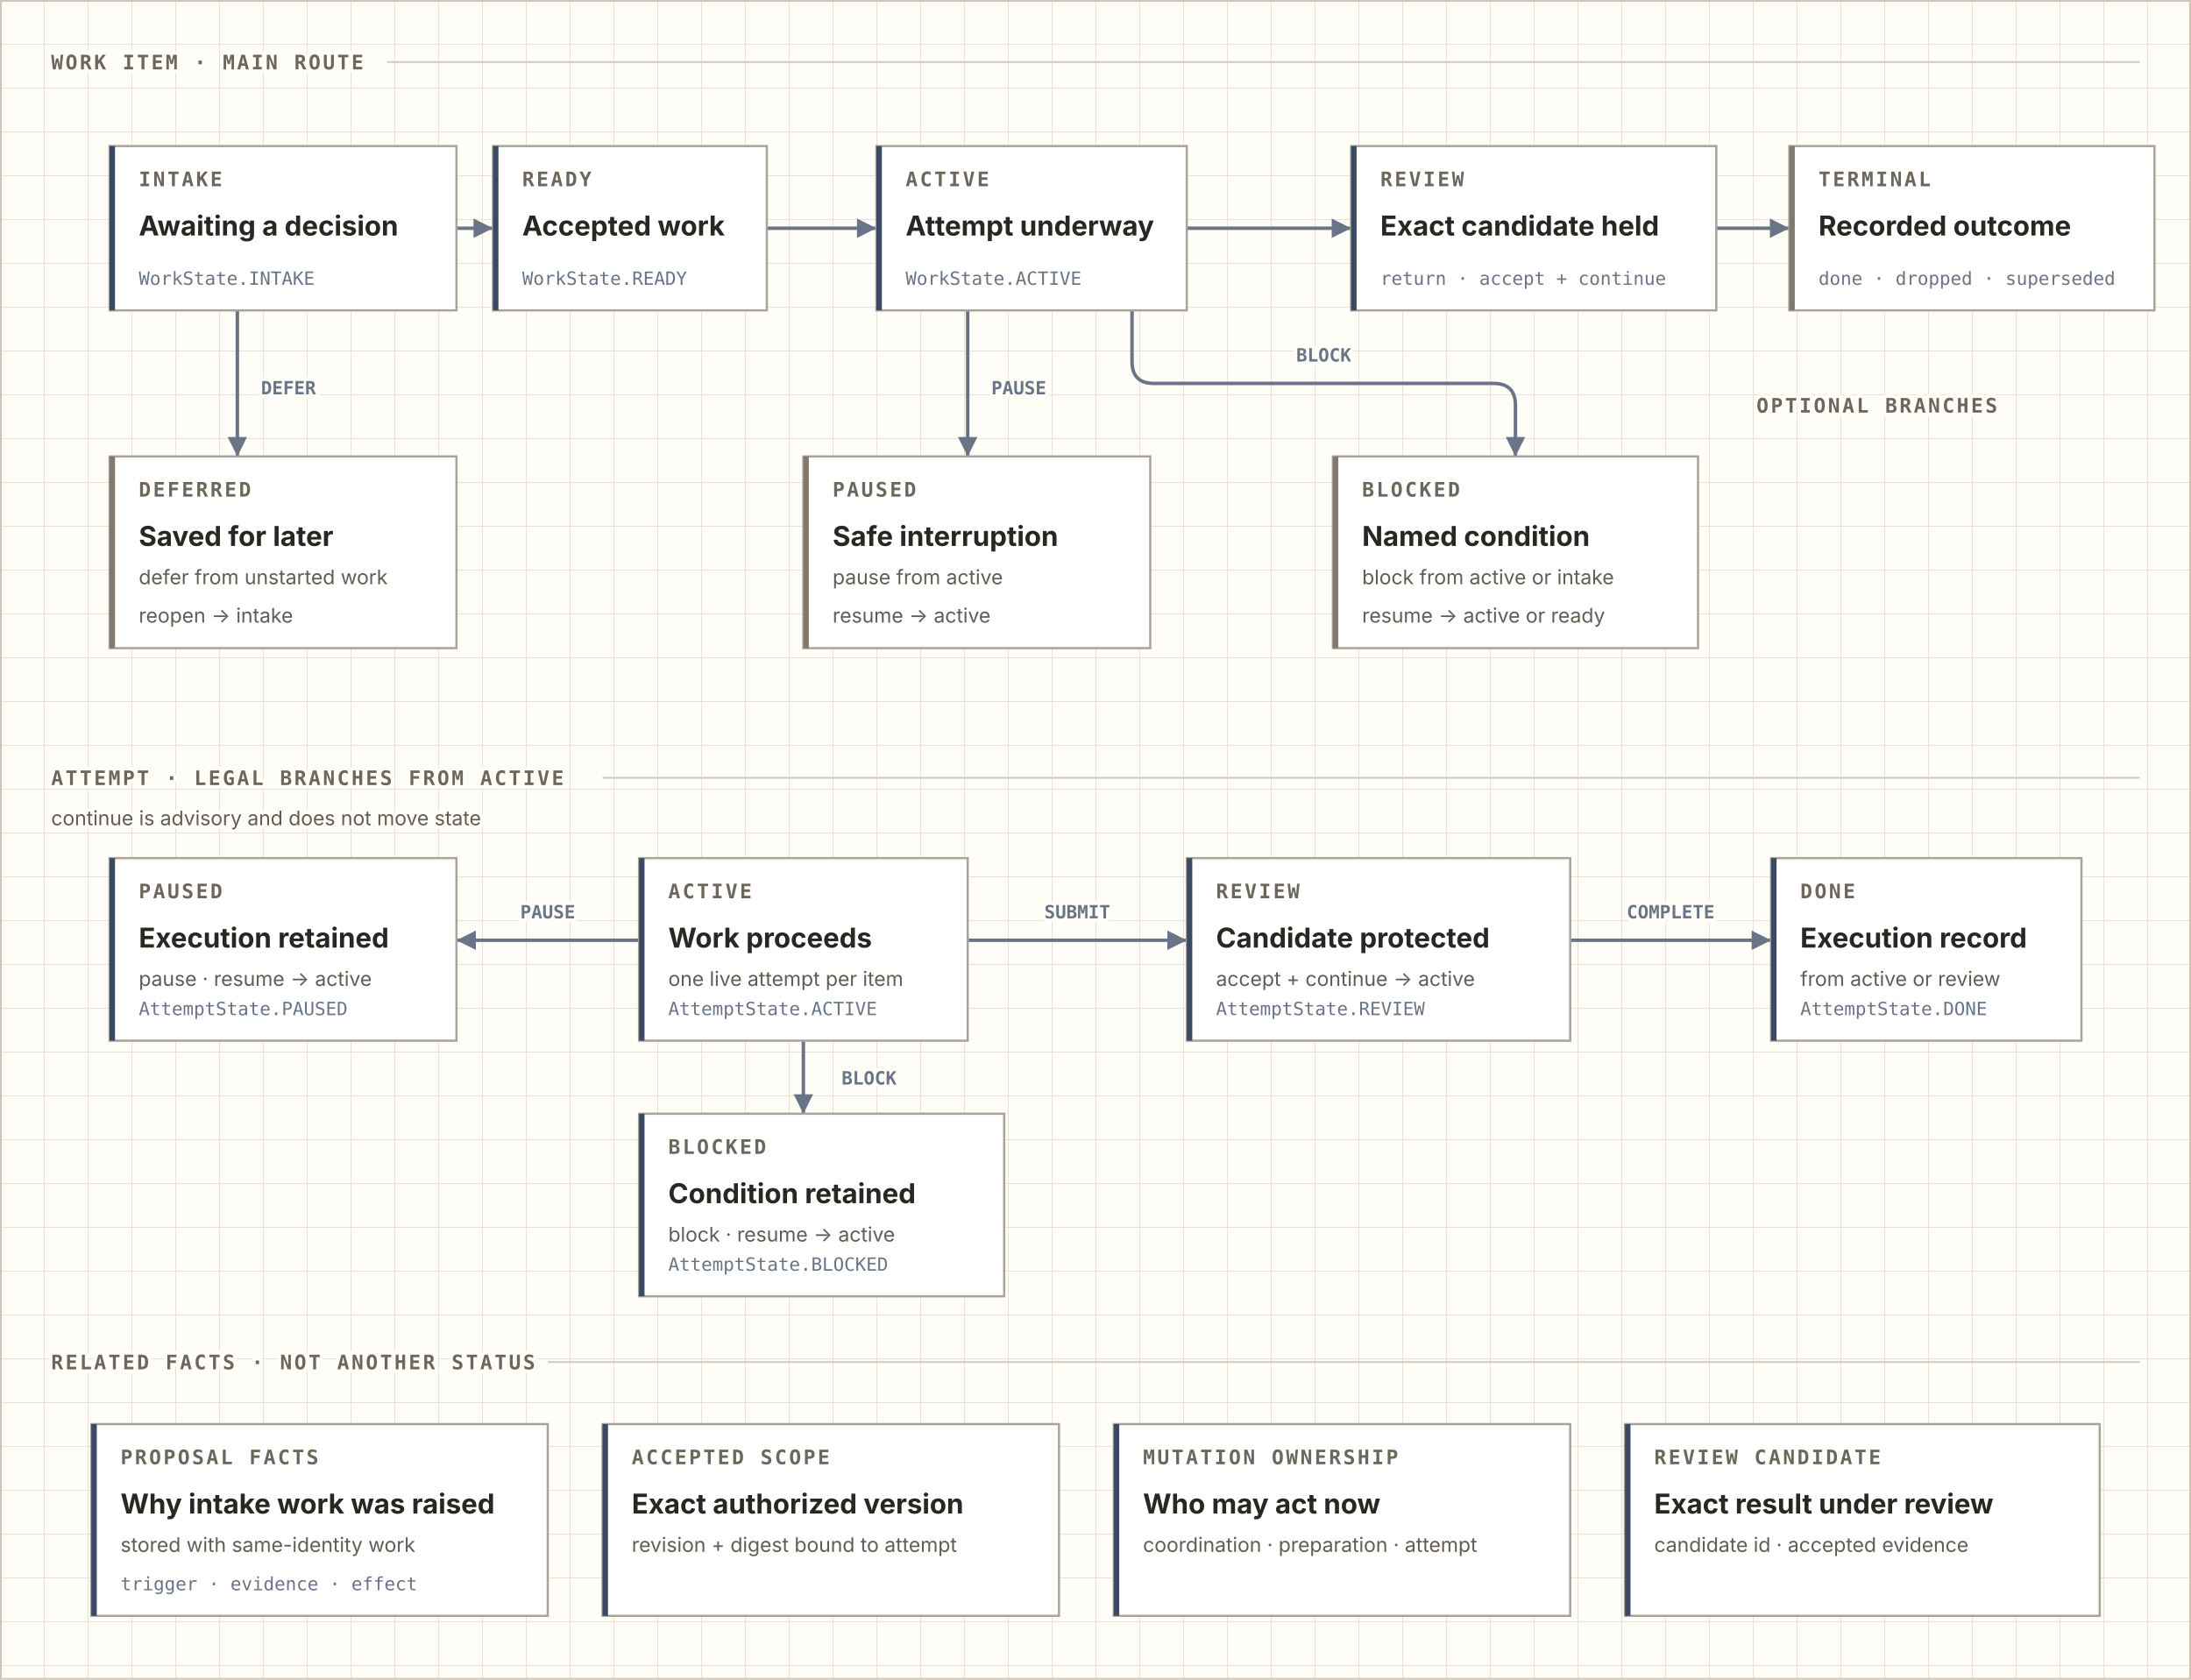
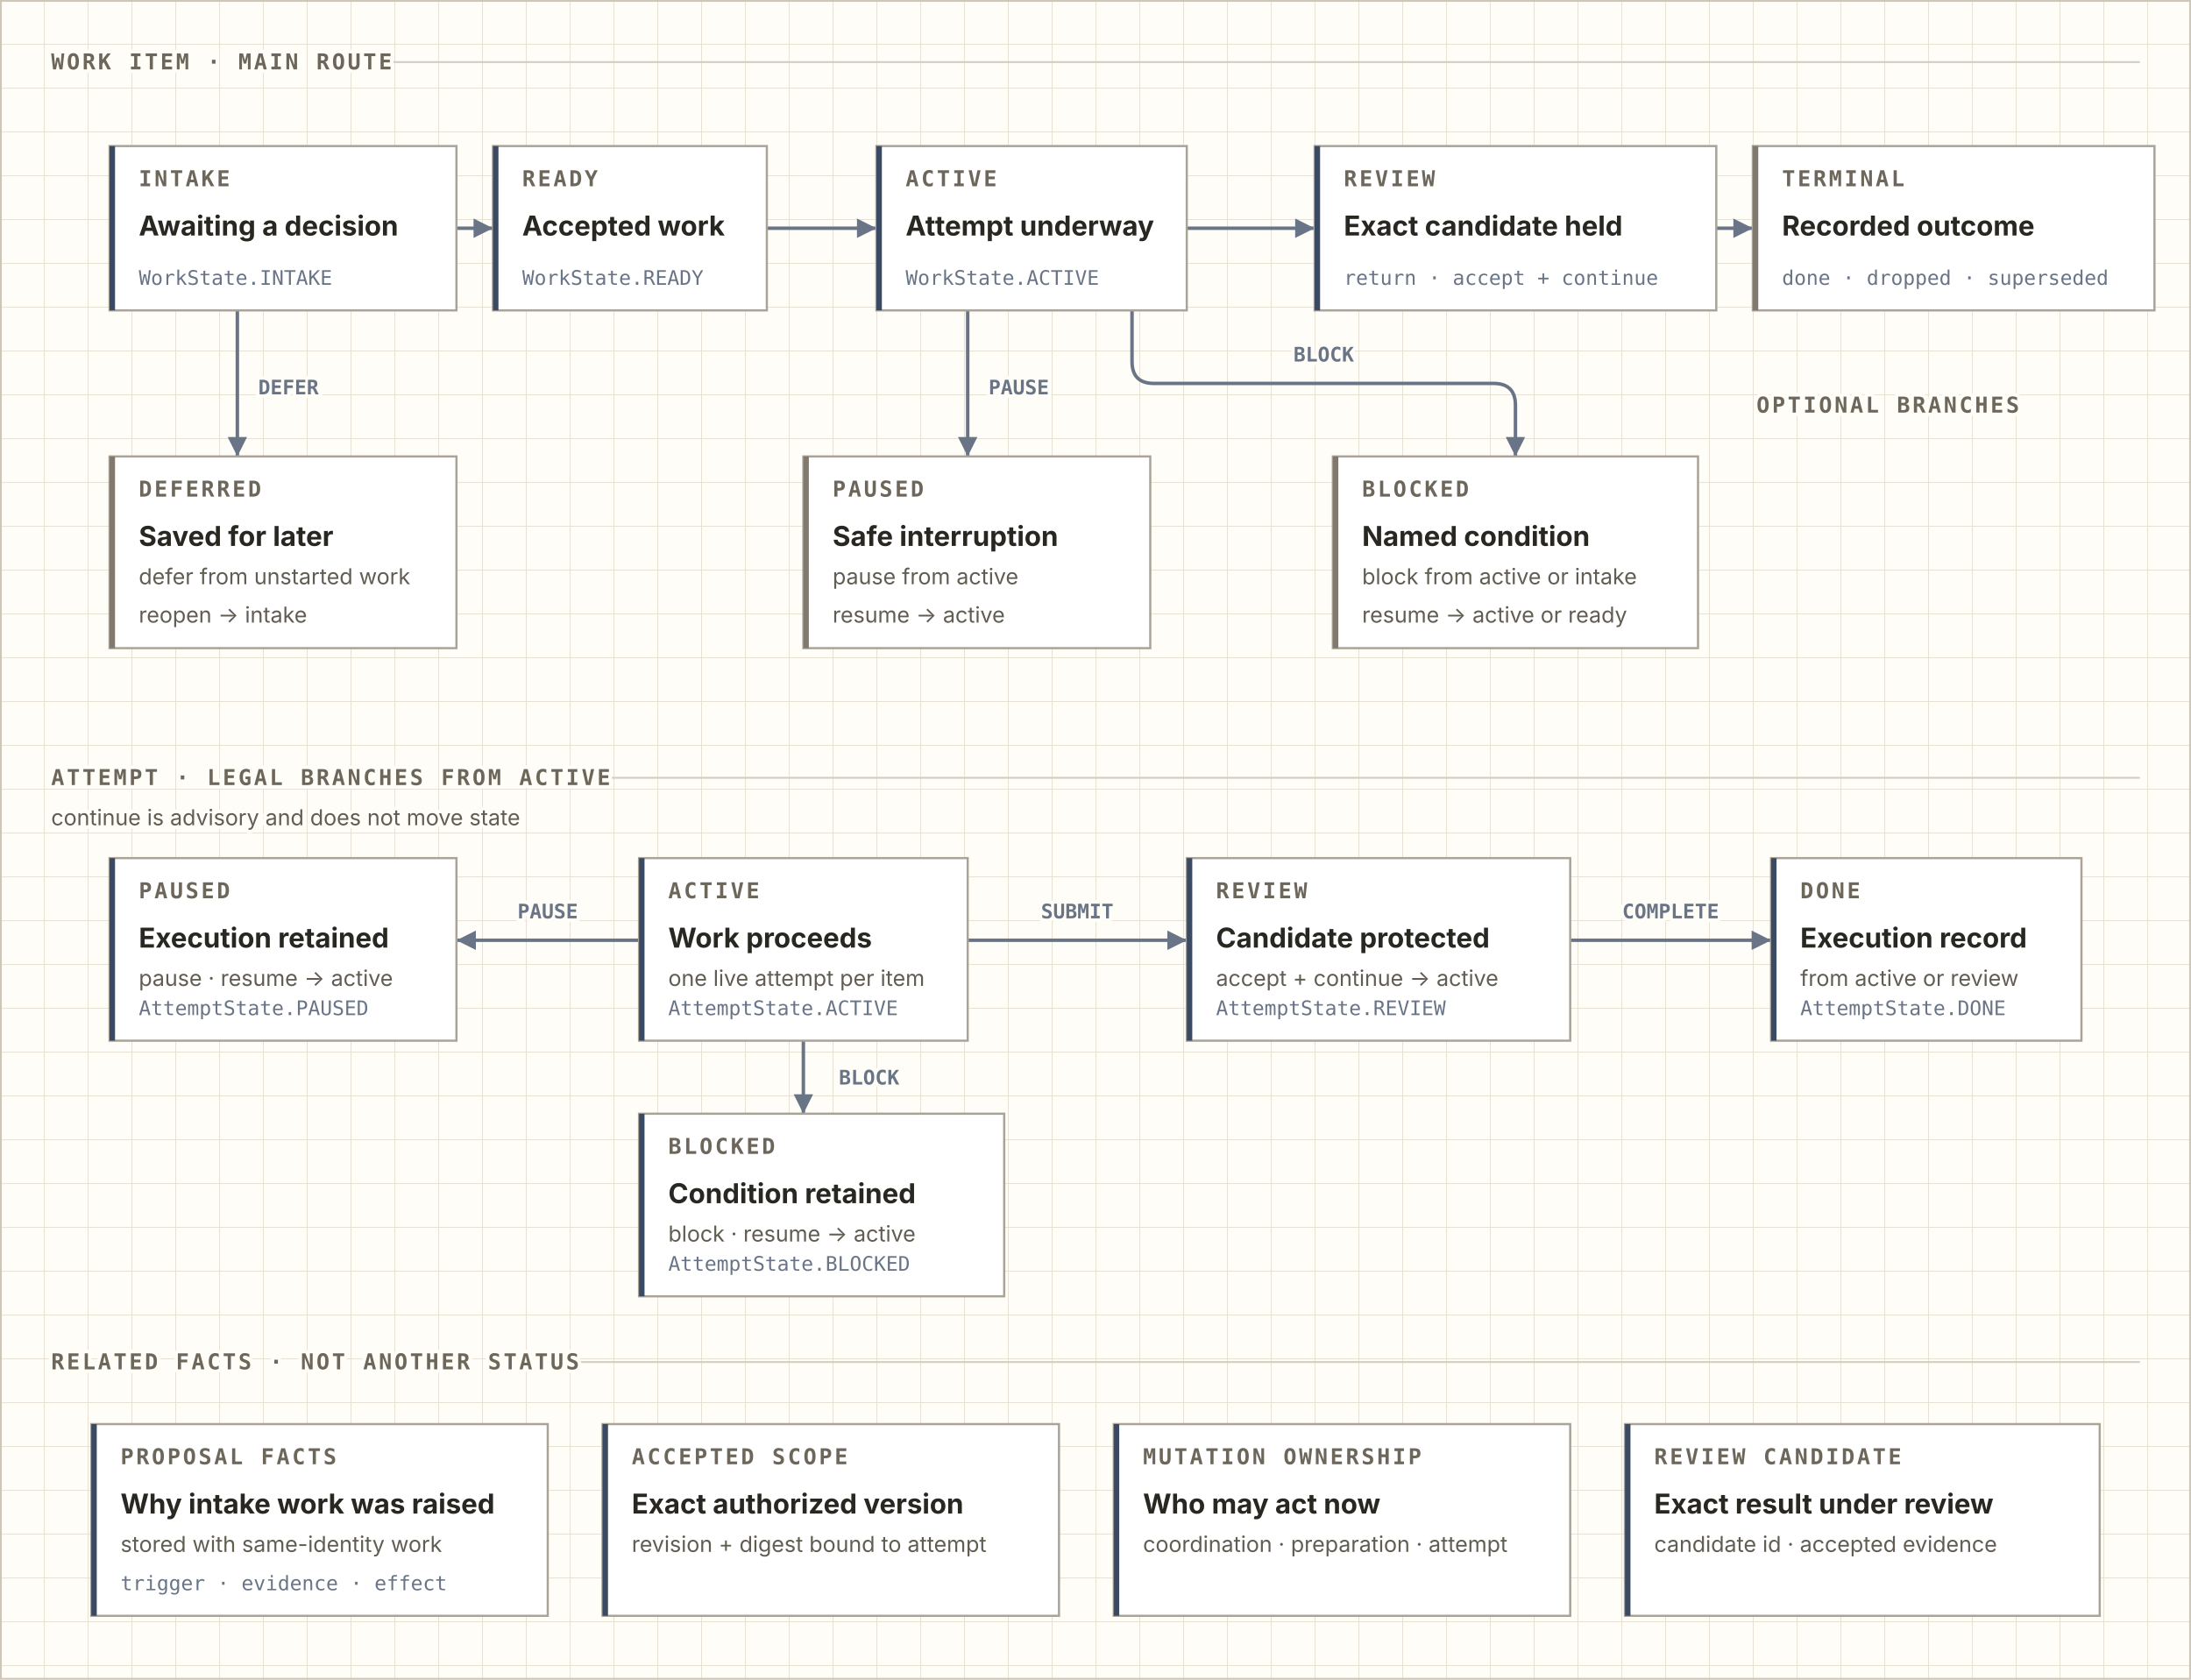
<svg xmlns="http://www.w3.org/2000/svg" role="img" aria-labelledby="title description" viewBox="0 0 1200 920">
  <defs>
    <pattern id="grid" width="24" height="24" patternUnits="userSpaceOnUse">
      <path d="M24 0H0V24" fill="none" stroke="#e8e1d5" stroke-width="1" />
    </pattern>
    <marker id="arrow" viewBox="0 0 10 10" refX="9" refY="5" markerWidth="7" markerHeight="7" orient="auto">
      <path d="M1 1L9 5L1 9Z" fill="#697487" />
    </marker>
    <style>
      text { font-family: ui-sans-serif, system-ui, -apple-system, BlinkMacSystemFont, "Segoe UI", sans-serif; fill: #292721; }
      .section-label, .box-label, .box-meta, .connector-label, .note-meta { font-family: ui-monospace, SFMono-Regular, Menlo, monospace; }
-       .section-label, .box-label { font-size: 11px; font-weight: 700; letter-spacing: 0.11em; fill: #6d665b; }
-       .section-subtitle { font-size: 11px; fill: #625d53; }
+       .section-label, .box-label { font-size: 12px; font-weight: 700; letter-spacing: 0.11em; fill: #6d665b; }
+       .section-subtitle { font-size: 12px; fill: #625d53; }
      .guide { stroke: #d3ccc0; stroke-width: 1; }
      .connector { fill: none; stroke: #697487; stroke-width: 1.9; stroke-linecap: round; }
-       .connector-label { font-size: 10px; font-weight: 700; fill: #697487; }
+       .connector-label { font-size: 11px; font-weight: 700; fill: #697487; }
      .box { fill: #fff; stroke: #aaa397; stroke-width: 1.2; }
      .box-title { font-size: 15px; font-weight: 700; }
-       .box-body { font-size: 11px; fill: #625d53; }
-       .box-meta { font-size: 10px; fill: #697487; }
+       .box-body { font-size: 12px; fill: #625d53; }
+       .box-meta { font-size: 11px; fill: #697487; }
      .note { fill: #625d53; }
      .note-meta { font-weight: 700; letter-spacing: 0.08em; fill: #6d665b; }
      .canvas-text { paint-order: stroke fill; stroke: #fffdf7; stroke-width: 4px; stroke-linejoin: round; }
    </style>
  </defs>
  <rect width="1200" height="920" fill="#fffdf7" />
  <rect width="1200" height="920" fill="url(#grid)" />
  <rect x="0.5" y="0.5" width="1199" height="919" fill="none" stroke="#cec7b9" />
  <line x1="212" y1="34" x2="1172" y2="34" class="guide" />
  <line x1="330" y1="426" x2="1172" y2="426" class="guide" />
  <line x1="300" y1="746" x2="1172" y2="746" class="guide" />
  <path d="M250 125L270 125" class="connector" marker-end="url(#arrow)" />
  <path d="M420 125L480 125" class="connector" marker-end="url(#arrow)" />
-   <path d="M650 125L740 125" class="connector" marker-end="url(#arrow)" />
-   <path d="M940 125L980 125" class="connector" marker-end="url(#arrow)" />
+   <path d="M650 125L720 125" class="connector" marker-end="url(#arrow)" />
+   <path d="M940 125L960 125" class="connector" marker-end="url(#arrow)" />
  <path d="M130 170L130 250" class="connector" marker-end="url(#arrow)" />
  <path d="M530 170L530 250" class="connector" marker-end="url(#arrow)" />
  <path d="M620 170L620 198Q620 210 632 210L818 210Q830 210 830 222L830 250" class="connector" marker-end="url(#arrow)" />
  <path d="M350 515L250 515" class="connector" marker-end="url(#arrow)" />
  <path d="M440 570L440 610" class="connector" marker-end="url(#arrow)" />
  <path d="M530 515L650 515" class="connector" marker-end="url(#arrow)" />
  <path d="M860 515L970 515" class="connector" marker-end="url(#arrow)" />
  <rect x="60" y="80" width="190" height="90" class="box" />
  <rect x="60" y="80" width="3" height="90" fill="#394a62" />
  <rect x="270" y="80" width="150" height="90" class="box" />
  <rect x="270" y="80" width="3" height="90" fill="#394a62" />
  <rect x="480" y="80" width="170" height="90" class="box" />
  <rect x="480" y="80" width="3" height="90" fill="#394a62" />
-   <rect x="740" y="80" width="200" height="90" class="box" />
-   <rect x="740" y="80" width="3" height="90" fill="#394a62" />
-   <rect x="980" y="80" width="200" height="90" class="box" />
-   <rect x="980" y="80" width="3" height="90" fill="#81796f" />
+   <rect x="720" y="80" width="220" height="90" class="box" />
+   <rect x="720" y="80" width="3" height="90" fill="#394a62" />
+   <rect x="960" y="80" width="220" height="90" class="box" />
+   <rect x="960" y="80" width="3" height="90" fill="#81796f" />
  <rect x="60" y="250" width="190" height="105" class="box" />
  <rect x="60" y="250" width="3" height="105" fill="#81796f" />
  <rect x="440" y="250" width="190" height="105" class="box" />
  <rect x="440" y="250" width="3" height="105" fill="#81796f" />
  <rect x="730" y="250" width="200" height="105" class="box" />
  <rect x="730" y="250" width="3" height="105" fill="#81796f" />
  <rect x="60" y="470" width="190" height="100" class="box" />
  <rect x="60" y="470" width="3" height="100" fill="#394a62" />
  <rect x="350" y="470" width="180" height="100" class="box" />
  <rect x="350" y="470" width="3" height="100" fill="#394a62" />
  <rect x="650" y="470" width="210" height="100" class="box" />
  <rect x="650" y="470" width="3" height="100" fill="#394a62" />
  <rect x="970" y="470" width="170" height="100" class="box" />
  <rect x="970" y="470" width="3" height="100" fill="#394a62" />
  <rect x="350" y="610" width="200" height="100" class="box" />
  <rect x="350" y="610" width="3" height="100" fill="#394a62" />
  <rect x="50" y="780" width="250" height="105" class="box" />
  <rect x="50" y="780" width="3" height="105" fill="#394a62" />
  <rect x="330" y="780" width="250" height="105" class="box" />
  <rect x="330" y="780" width="3" height="105" fill="#394a62" />
  <rect x="610" y="780" width="250" height="105" class="box" />
  <rect x="610" y="780" width="3" height="105" fill="#394a62" />
  <rect x="890" y="780" width="260" height="105" class="box" />
  <rect x="890" y="780" width="3" height="105" fill="#394a62" />
  <text x="28" y="38" class="section-label canvas-text">WORK ITEM · MAIN ROUTE</text>
  <text x="962" y="226" class="section-label canvas-text">OPTIONAL BRANCHES</text>
  <text x="28" y="430" class="section-label canvas-text">ATTEMPT · LEGAL BRANCHES FROM ACTIVE</text>
  <text x="28" y="452" class="section-subtitle canvas-text">continue is advisory and does not move state</text>
  <text x="28" y="750" class="section-label canvas-text">RELATED FACTS · NOT ANOTHER STATUS</text>
  <text x="158" y="216" text-anchor="middle" class="connector-label canvas-text">DEFER</text>
  <text x="558" y="216" text-anchor="middle" class="connector-label canvas-text">PAUSE</text>
  <text x="725" y="198" text-anchor="middle" class="connector-label canvas-text">BLOCK</text>
  <text x="300" y="503" text-anchor="middle" class="connector-label canvas-text">PAUSE</text>
  <text x="476" y="594" text-anchor="middle" class="connector-label canvas-text">BLOCK</text>
  <text x="590" y="503" text-anchor="middle" class="connector-label canvas-text">SUBMIT</text>
  <text x="915" y="503" text-anchor="middle" class="connector-label canvas-text">COMPLETE</text>
  <text x="76" y="102" class="box-label">INTAKE</text>
  <text x="76" y="129" class="box-title">Awaiting a decision</text>
  <text x="76" y="156" class="box-meta">WorkState.INTAKE</text>
  <text x="286" y="102" class="box-label">READY</text>
  <text x="286" y="129" class="box-title">Accepted work</text>
  <text x="286" y="156" class="box-meta">WorkState.READY</text>
  <text x="496" y="102" class="box-label">ACTIVE</text>
  <text x="496" y="129" class="box-title">Attempt underway</text>
  <text x="496" y="156" class="box-meta">WorkState.ACTIVE</text>
-   <text x="756" y="102" class="box-label">REVIEW</text>
-   <text x="756" y="129" class="box-title">Exact candidate held</text>
-   <text x="756" y="156" class="box-meta">return · accept + continue</text>
-   <text x="996" y="102" class="box-label">TERMINAL</text>
-   <text x="996" y="129" class="box-title">Recorded outcome</text>
-   <text x="996" y="156" class="box-meta">done · dropped · superseded</text>
+   <text x="736" y="102" class="box-label">REVIEW</text>
+   <text x="736" y="129" class="box-title">Exact candidate held</text>
+   <text x="736" y="156" class="box-meta">return · accept + continue</text>
+   <text x="976" y="102" class="box-label">TERMINAL</text>
+   <text x="976" y="129" class="box-title">Recorded outcome</text>
+   <text x="976" y="156" class="box-meta">done · dropped · superseded</text>
  <text x="76" y="272" class="box-label">DEFERRED</text>
  <text x="76" y="299" class="box-title">Saved for later</text>
  <text x="76" y="320" class="box-body">defer from unstarted work</text>
  <text x="76" y="341" class="box-body">reopen → intake</text>
  <text x="456" y="272" class="box-label">PAUSED</text>
  <text x="456" y="299" class="box-title">Safe interruption</text>
  <text x="456" y="320" class="box-body">pause from active</text>
  <text x="456" y="341" class="box-body">resume → active</text>
  <text x="746" y="272" class="box-label">BLOCKED</text>
  <text x="746" y="299" class="box-title">Named condition</text>
  <text x="746" y="320" class="box-body">block from active or intake</text>
  <text x="746" y="341" class="box-body">resume → active or ready</text>
  <text x="76" y="492" class="box-label">PAUSED</text>
  <text x="76" y="519" class="box-title">Execution retained</text>
  <text x="76" y="540" class="box-body">pause · resume → active</text>
  <text x="76" y="556" class="box-meta">AttemptState.PAUSED</text>
  <text x="366" y="492" class="box-label">ACTIVE</text>
  <text x="366" y="519" class="box-title">Work proceeds</text>
  <text x="366" y="540" class="box-body">one live attempt per item</text>
  <text x="366" y="556" class="box-meta">AttemptState.ACTIVE</text>
  <text x="666" y="492" class="box-label">REVIEW</text>
  <text x="666" y="519" class="box-title">Candidate protected</text>
  <text x="666" y="540" class="box-body">accept + continue → active</text>
  <text x="666" y="556" class="box-meta">AttemptState.REVIEW</text>
  <text x="986" y="492" class="box-label">DONE</text>
  <text x="986" y="519" class="box-title">Execution record</text>
  <text x="986" y="540" class="box-body">from active or review</text>
  <text x="986" y="556" class="box-meta">AttemptState.DONE</text>
  <text x="366" y="632" class="box-label">BLOCKED</text>
  <text x="366" y="659" class="box-title">Condition retained</text>
  <text x="366" y="680" class="box-body">block · resume → active</text>
  <text x="366" y="696" class="box-meta">AttemptState.BLOCKED</text>
  <text x="66" y="802" class="box-label">PROPOSAL FACTS</text>
  <text x="66" y="829" class="box-title">Why intake work was raised</text>
  <text x="66" y="850" class="box-body">stored with same-identity work</text>
  <text x="66" y="871" class="box-meta">trigger · evidence · effect</text>
  <text x="346" y="802" class="box-label">ACCEPTED SCOPE</text>
  <text x="346" y="829" class="box-title">Exact authorized version</text>
  <text x="346" y="850" class="box-body">revision + digest bound to attempt</text>
  <text x="626" y="802" class="box-label">MUTATION OWNERSHIP</text>
  <text x="626" y="829" class="box-title">Who may act now</text>
  <text x="626" y="850" class="box-body">coordination · preparation · attempt</text>
  <text x="906" y="802" class="box-label">REVIEW CANDIDATE</text>
  <text x="906" y="829" class="box-title">Exact result under review</text>
  <text x="906" y="850" class="box-body">candidate id · accepted evidence</text>
</svg>
